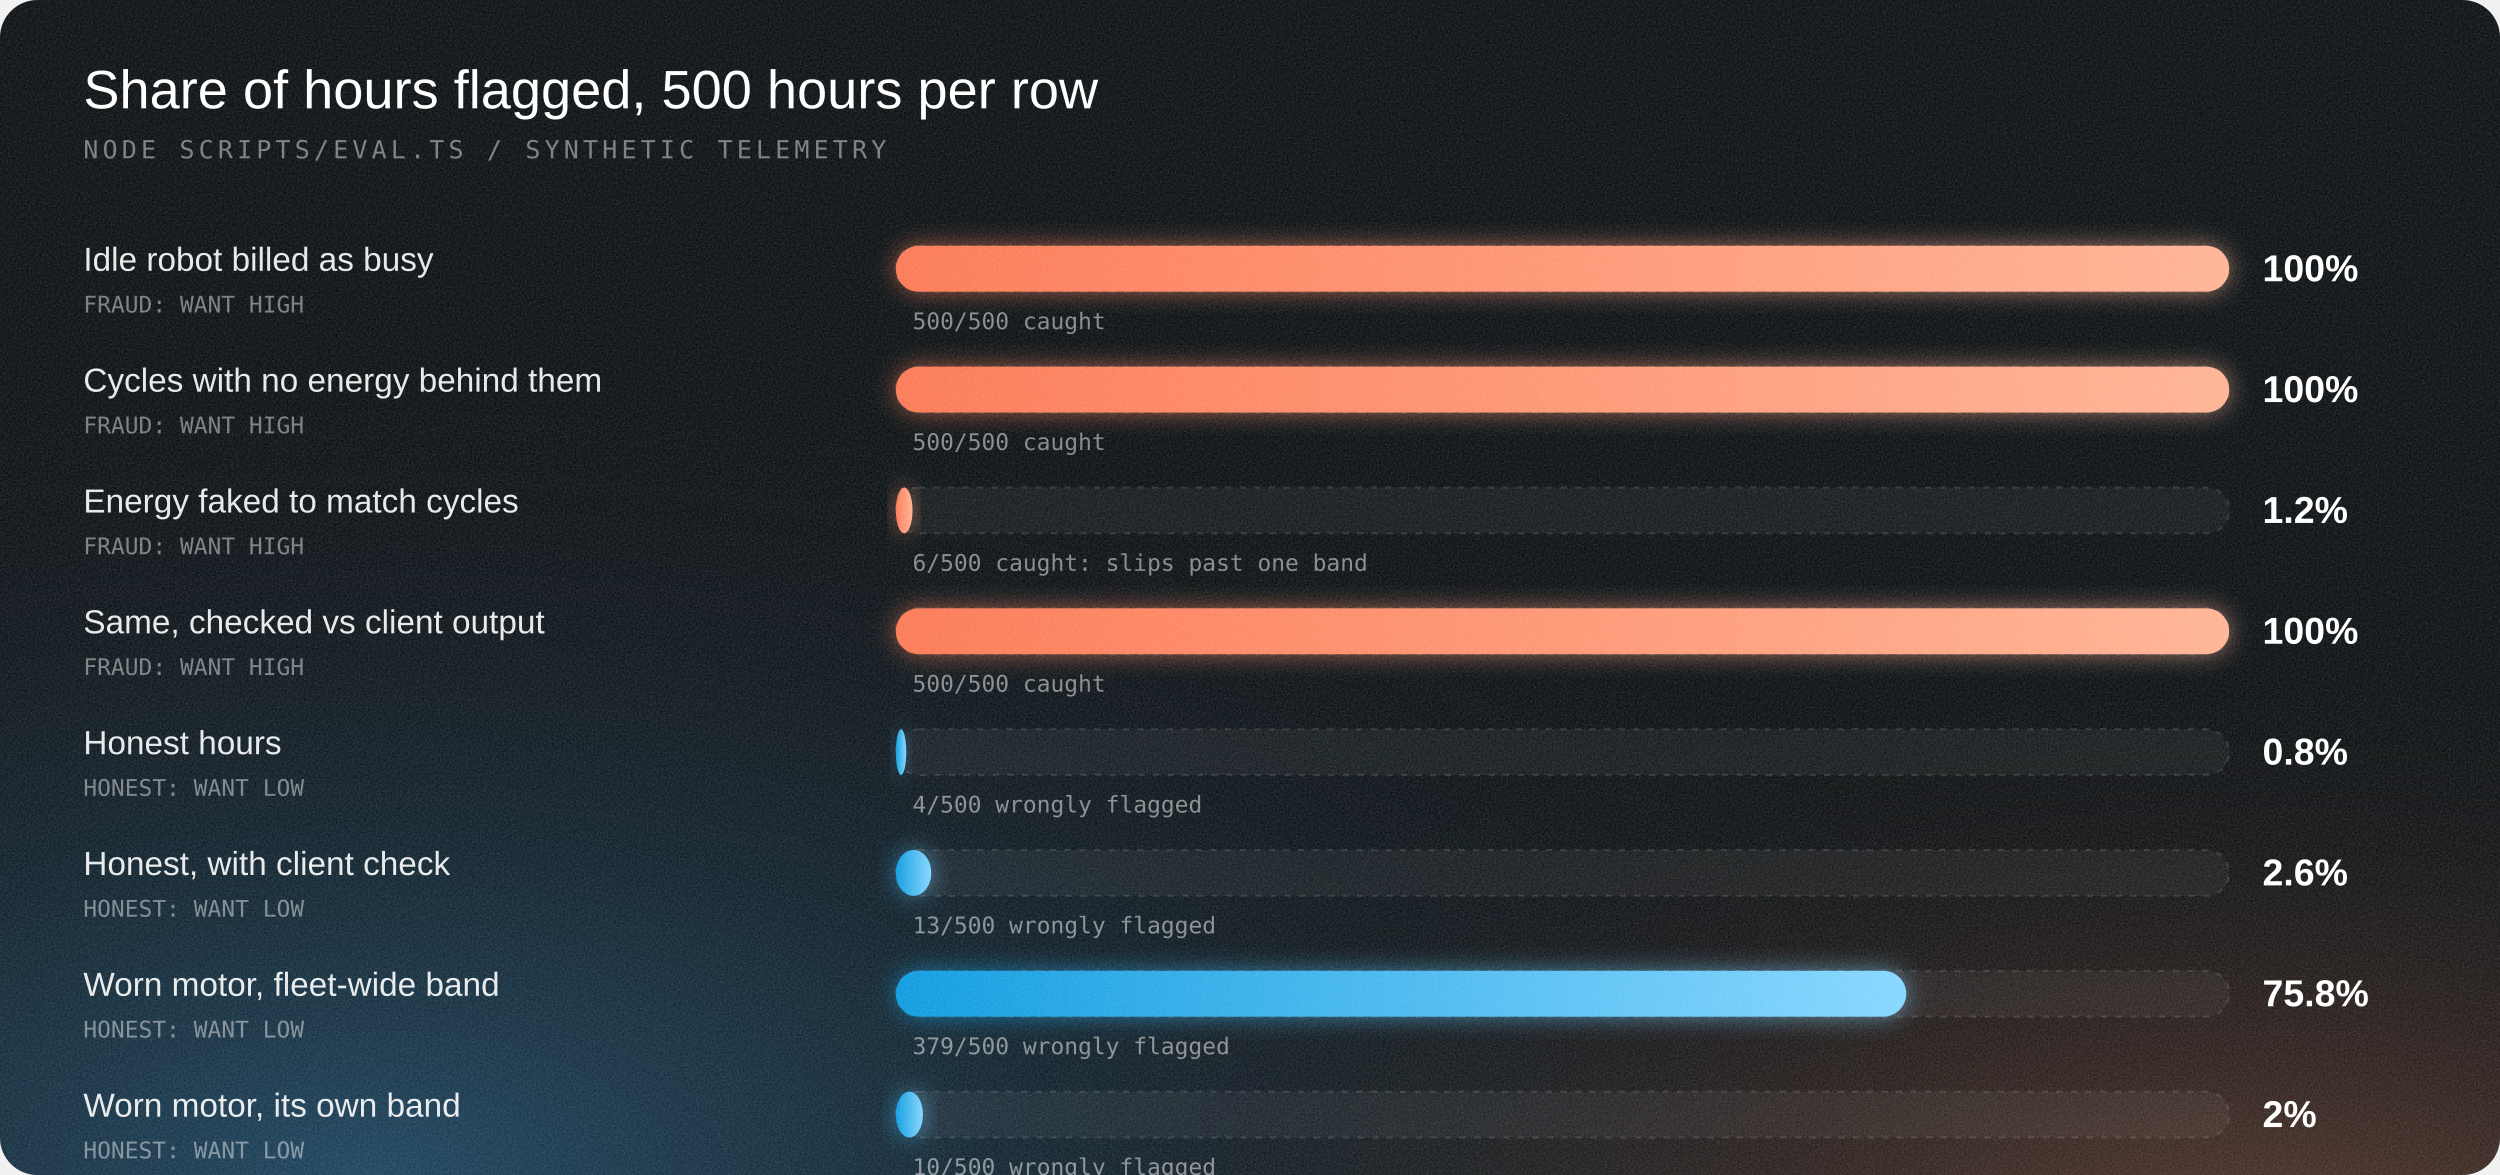
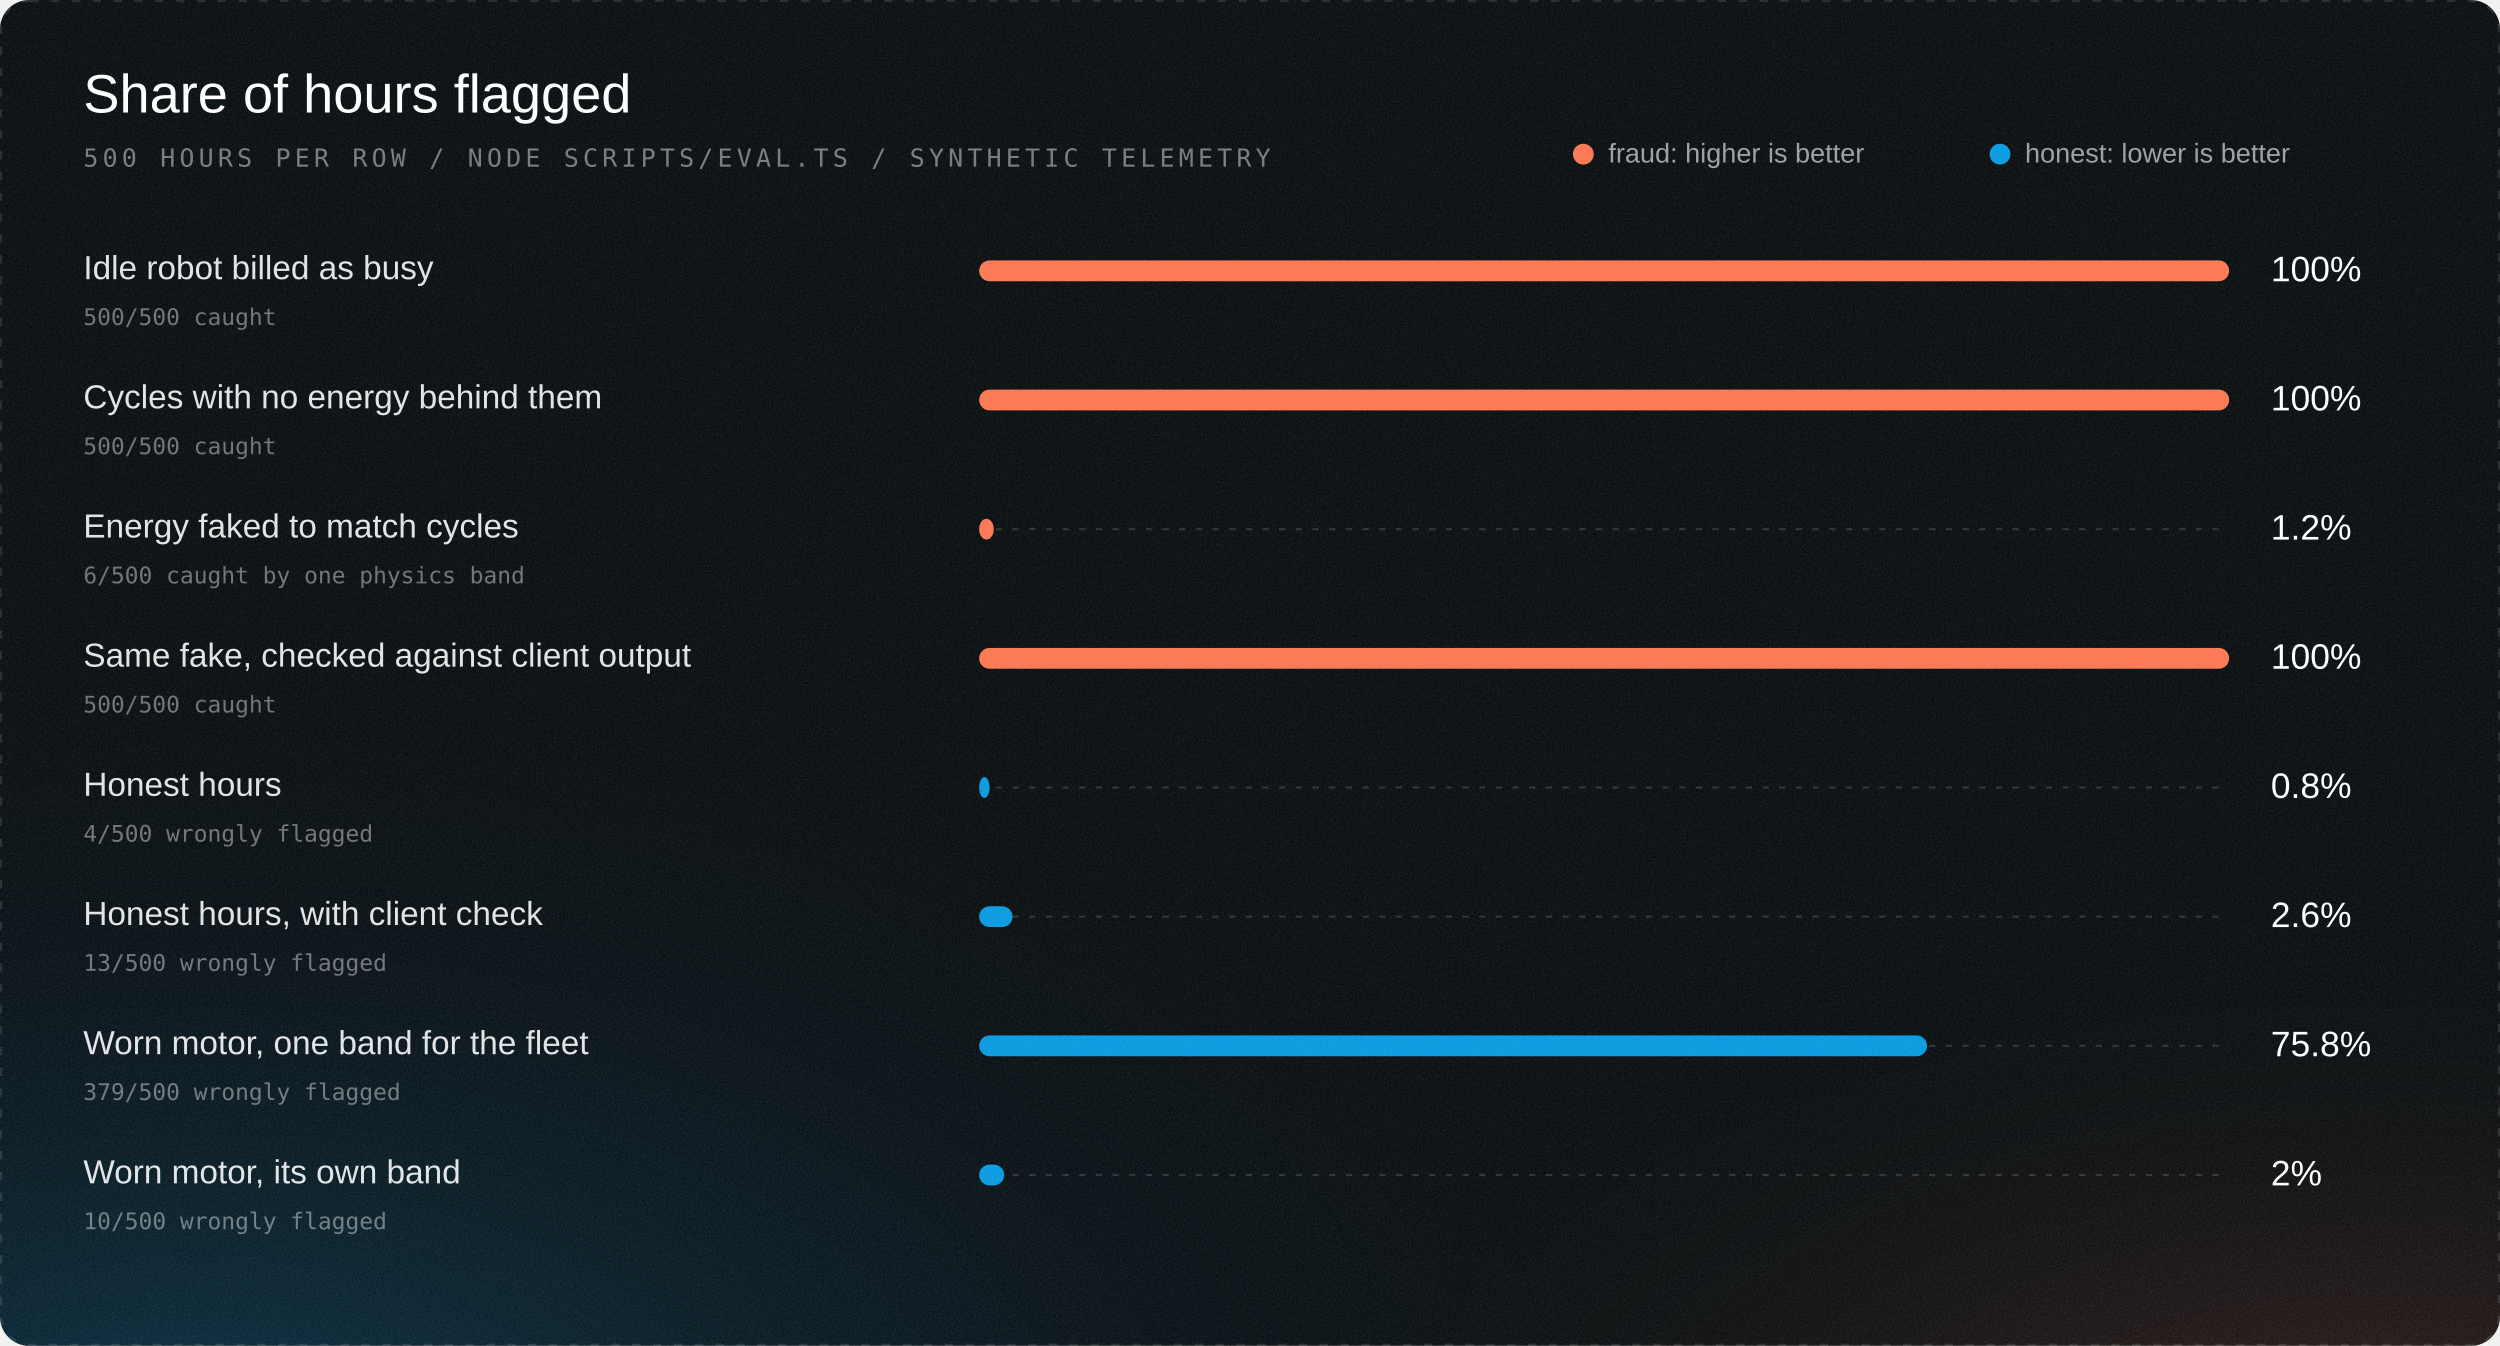
- <svg xmlns="http://www.w3.org/2000/svg" width="1200" height="564" viewBox="0 0 1200 564">
+ <svg xmlns="http://www.w3.org/2000/svg" width="1200" height="646" viewBox="0 0 1200 646">
  <defs>
    <filter id="grain">
      <feTurbulence type="fractalNoise" baseFrequency="1.1" numOctaves="3" stitchTiles="stitch" />
-       <feColorMatrix values="0 0 0 0 1 0 0 0 0 1 0 0 0 0 1 0 0 0 0.3 0" />
+       <feColorMatrix values="0 0 0 0 1 0 0 0 0 1 0 0 0 0 1 0 0 0 0.22 0" />
    </filter>
-     <filter id="glow" x="-50%" y="-50%" width="200%" height="200%">
-       <feGaussianBlur stdDeviation="6" />
-     </filter>
-     <radialGradient id="bgb" cx="15%" cy="100%" r="70%">
-       <stop offset="0" stop-color="#2A7FB8" stop-opacity="0.45" />
+     <radialGradient id="bgb" cx="8%" cy="110%" r="60%">
+       <stop offset="0" stop-color="#0297DE" stop-opacity="0.28" />
      <stop offset="1" stop-color="#02070A" stop-opacity="0" />
    </radialGradient>
-     <radialGradient id="bgo" cx="90%" cy="110%" r="55%">
-       <stop offset="0" stop-color="#E2774F" stop-opacity="0.4" />
+     <radialGradient id="bgo" cx="95%" cy="115%" r="45%">
+       <stop offset="0" stop-color="#FC734D" stop-opacity="0.25" />
      <stop offset="1" stop-color="#02070A" stop-opacity="0" />
    </radialGradient>
-     <linearGradient id="barO" x1="0" x2="1">
-       <stop offset="0" stop-color="#FC734D" />
-       <stop offset="1" stop-color="#FFB08F" />
-     </linearGradient>
-     <linearGradient id="barB" x1="0" x2="1">
-       <stop offset="0" stop-color="#0297DE" />
-       <stop offset="1" stop-color="#7FD4FF" />
-     </linearGradient>
  </defs>
-   <rect width="1200" height="564" rx="18" fill="#02070A" />
-   <rect width="1200" height="564" rx="18" fill="url(#bgb)" />
-   <rect width="1200" height="564" rx="18" fill="url(#bgo)" />
-   <text x="40" y="52" fill="#fff" font-family="Helvetica Neue, Arial, sans-serif" font-size="26" font-weight="300">Share of hours flagged, 500 hours per row</text>
-   <text x="40" y="76" fill="#ffffff" fill-opacity="0.45" font-family="Menlo, monospace" font-size="12" letter-spacing="2">NODE SCRIPTS/EVAL.TS  /  SYNTHETIC TELEMETRY</text>
-   <text x="40" y="130" fill="#fff" fill-opacity="0.9" font-family="Helvetica Neue, Arial, sans-serif" font-size="16">Idle robot billed as busy</text>
-   <text x="40" y="150" fill="#fff" fill-opacity="0.45" font-family="Menlo, monospace" font-size="11">FRAUD: WANT HIGH</text>
-   <rect x="430" y="118" width="640" height="22" rx="11" fill="#ffffff" fill-opacity="0.05" stroke="#ffffff" stroke-opacity="0.12" stroke-dasharray="3 4" />
-   <rect x="430" y="118" width="640" height="22" rx="11" fill="url(#barO)" filter="url(#glow)" opacity="0.6" />
-   <rect x="430" y="118" width="640" height="22" rx="11" fill="url(#barO)" />
-   <text x="1086" y="135" fill="#fff" font-family="Helvetica Neue, Arial, sans-serif" font-size="18" font-weight="700">100%</text>
-   <text x="438" y="158" fill="#fff" fill-opacity="0.5" font-family="Menlo, monospace" font-size="11">500/500 caught</text>
-   <text x="40" y="188" fill="#fff" fill-opacity="0.9" font-family="Helvetica Neue, Arial, sans-serif" font-size="16">Cycles with no energy behind them</text>
-   <text x="40" y="208" fill="#fff" fill-opacity="0.45" font-family="Menlo, monospace" font-size="11">FRAUD: WANT HIGH</text>
-   <rect x="430" y="176" width="640" height="22" rx="11" fill="#ffffff" fill-opacity="0.05" stroke="#ffffff" stroke-opacity="0.12" stroke-dasharray="3 4" />
-   <rect x="430" y="176" width="640" height="22" rx="11" fill="url(#barO)" filter="url(#glow)" opacity="0.6" />
-   <rect x="430" y="176" width="640" height="22" rx="11" fill="url(#barO)" />
-   <text x="1086" y="193" fill="#fff" font-family="Helvetica Neue, Arial, sans-serif" font-size="18" font-weight="700">100%</text>
-   <text x="438" y="216" fill="#fff" fill-opacity="0.5" font-family="Menlo, monospace" font-size="11">500/500 caught</text>
-   <text x="40" y="246" fill="#fff" fill-opacity="0.9" font-family="Helvetica Neue, Arial, sans-serif" font-size="16">Energy faked to match cycles</text>
-   <text x="40" y="266" fill="#fff" fill-opacity="0.45" font-family="Menlo, monospace" font-size="11">FRAUD: WANT HIGH</text>
-   <rect x="430" y="234" width="640" height="22" rx="11" fill="#ffffff" fill-opacity="0.05" stroke="#ffffff" stroke-opacity="0.12" stroke-dasharray="3 4" />
-   <rect x="430" y="234" width="8" height="22" rx="11" fill="url(#barO)" filter="url(#glow)" opacity="0.6" />
-   <rect x="430" y="234" width="8" height="22" rx="11" fill="url(#barO)" />
-   <text x="1086" y="251" fill="#fff" font-family="Helvetica Neue, Arial, sans-serif" font-size="18" font-weight="700">1.2%</text>
-   <text x="438" y="274" fill="#fff" fill-opacity="0.5" font-family="Menlo, monospace" font-size="11">6/500 caught: slips past one band</text>
-   <text x="40" y="304" fill="#fff" fill-opacity="0.9" font-family="Helvetica Neue, Arial, sans-serif" font-size="16">Same, checked vs client output</text>
-   <text x="40" y="324" fill="#fff" fill-opacity="0.45" font-family="Menlo, monospace" font-size="11">FRAUD: WANT HIGH</text>
-   <rect x="430" y="292" width="640" height="22" rx="11" fill="#ffffff" fill-opacity="0.05" stroke="#ffffff" stroke-opacity="0.12" stroke-dasharray="3 4" />
-   <rect x="430" y="292" width="640" height="22" rx="11" fill="url(#barO)" filter="url(#glow)" opacity="0.6" />
-   <rect x="430" y="292" width="640" height="22" rx="11" fill="url(#barO)" />
-   <text x="1086" y="309" fill="#fff" font-family="Helvetica Neue, Arial, sans-serif" font-size="18" font-weight="700">100%</text>
-   <text x="438" y="332" fill="#fff" fill-opacity="0.5" font-family="Menlo, monospace" font-size="11">500/500 caught</text>
-   <text x="40" y="362" fill="#fff" fill-opacity="0.9" font-family="Helvetica Neue, Arial, sans-serif" font-size="16">Honest hours</text>
-   <text x="40" y="382" fill="#fff" fill-opacity="0.45" font-family="Menlo, monospace" font-size="11">HONEST: WANT LOW</text>
-   <rect x="430" y="350" width="640" height="22" rx="11" fill="#ffffff" fill-opacity="0.05" stroke="#ffffff" stroke-opacity="0.12" stroke-dasharray="3 4" />
-   <rect x="430" y="350" width="5" height="22" rx="11" fill="url(#barB)" filter="url(#glow)" opacity="0.6" />
-   <rect x="430" y="350" width="5" height="22" rx="11" fill="url(#barB)" />
-   <text x="1086" y="367" fill="#fff" font-family="Helvetica Neue, Arial, sans-serif" font-size="18" font-weight="700">0.8%</text>
-   <text x="438" y="390" fill="#fff" fill-opacity="0.5" font-family="Menlo, monospace" font-size="11">4/500 wrongly flagged</text>
-   <text x="40" y="420" fill="#fff" fill-opacity="0.9" font-family="Helvetica Neue, Arial, sans-serif" font-size="16">Honest, with client check</text>
-   <text x="40" y="440" fill="#fff" fill-opacity="0.45" font-family="Menlo, monospace" font-size="11">HONEST: WANT LOW</text>
-   <rect x="430" y="408" width="640" height="22" rx="11" fill="#ffffff" fill-opacity="0.05" stroke="#ffffff" stroke-opacity="0.12" stroke-dasharray="3 4" />
-   <rect x="430" y="408" width="17" height="22" rx="11" fill="url(#barB)" filter="url(#glow)" opacity="0.6" />
-   <rect x="430" y="408" width="17" height="22" rx="11" fill="url(#barB)" />
-   <text x="1086" y="425" fill="#fff" font-family="Helvetica Neue, Arial, sans-serif" font-size="18" font-weight="700">2.6%</text>
-   <text x="438" y="448" fill="#fff" fill-opacity="0.5" font-family="Menlo, monospace" font-size="11">13/500 wrongly flagged</text>
-   <text x="40" y="478" fill="#fff" fill-opacity="0.9" font-family="Helvetica Neue, Arial, sans-serif" font-size="16">Worn motor, fleet-wide band</text>
-   <text x="40" y="498" fill="#fff" fill-opacity="0.45" font-family="Menlo, monospace" font-size="11">HONEST: WANT LOW</text>
-   <rect x="430" y="466" width="640" height="22" rx="11" fill="#ffffff" fill-opacity="0.05" stroke="#ffffff" stroke-opacity="0.12" stroke-dasharray="3 4" />
-   <rect x="430" y="466" width="485" height="22" rx="11" fill="url(#barB)" filter="url(#glow)" opacity="0.6" />
-   <rect x="430" y="466" width="485" height="22" rx="11" fill="url(#barB)" />
-   <text x="1086" y="483" fill="#fff" font-family="Helvetica Neue, Arial, sans-serif" font-size="18" font-weight="700">75.8%</text>
-   <text x="438" y="506" fill="#fff" fill-opacity="0.5" font-family="Menlo, monospace" font-size="11">379/500 wrongly flagged</text>
-   <text x="40" y="536" fill="#fff" fill-opacity="0.9" font-family="Helvetica Neue, Arial, sans-serif" font-size="16">Worn motor, its own band</text>
-   <text x="40" y="556" fill="#fff" fill-opacity="0.45" font-family="Menlo, monospace" font-size="11">HONEST: WANT LOW</text>
-   <rect x="430" y="524" width="640" height="22" rx="11" fill="#ffffff" fill-opacity="0.05" stroke="#ffffff" stroke-opacity="0.12" stroke-dasharray="3 4" />
-   <rect x="430" y="524" width="13" height="22" rx="11" fill="url(#barB)" filter="url(#glow)" opacity="0.6" />
-   <rect x="430" y="524" width="13" height="22" rx="11" fill="url(#barB)" />
-   <text x="1086" y="541" fill="#fff" font-family="Helvetica Neue, Arial, sans-serif" font-size="18" font-weight="700">2%</text>
-   <text x="438" y="564" fill="#fff" fill-opacity="0.5" font-family="Menlo, monospace" font-size="11">10/500 wrongly flagged</text>
-   <rect width="1200" height="564" rx="18" filter="url(#grain)" opacity="0.6" />
+   <rect width="1200" height="646" rx="14" fill="#02070A" />
+   <rect width="1200" height="646" rx="14" fill="url(#bgb)" />
+   <rect width="1200" height="646" rx="14" fill="url(#bgo)" />
+   <rect x="0.5" y="0.5" width="1199" height="645" rx="14" fill="none" stroke="#fff" stroke-opacity="0.12" stroke-dasharray="4 6" />
+   <text x="40" y="54" fill="#fff" font-family="Red Hat Display, Helvetica Neue, Arial, sans-serif" font-size="26" font-weight="300">Share of hours flagged</text>
+   <text x="40" y="80" fill="#fff" fill-opacity="0.45" font-family="Menlo, monospace" font-size="12" letter-spacing="2">500 HOURS PER ROW  /  NODE SCRIPTS/EVAL.TS  /  SYNTHETIC TELEMETRY</text>
+   <circle cx="760" cy="74" r="5" fill="#FC734D" />
+   <text x="772" y="78" fill="#fff" fill-opacity="0.6" font-family="Red Hat Display, Helvetica Neue, Arial, sans-serif" font-size="13">fraud: higher is better</text>
+   <circle cx="960" cy="74" r="5" fill="#0297DE" />
+   <text x="972" y="78" fill="#fff" fill-opacity="0.6" font-family="Red Hat Display, Helvetica Neue, Arial, sans-serif" font-size="13">honest: lower is better</text>
+   <text x="40" y="134" fill="#fff" fill-opacity="0.88" font-family="Red Hat Display, Helvetica Neue, Arial, sans-serif" font-size="16">Idle robot billed as busy</text>
+   <text x="40" y="156" fill="#fff" fill-opacity="0.42" font-family="Menlo, monospace" font-size="11">500/500 caught</text>
+   <line x1="470" y1="130" x2="1070" y2="130" stroke="#fff" stroke-opacity="0.15" stroke-dasharray="3 5" />
+   <rect x="470" y="125" width="600" height="10" rx="5" fill="#FC734D" />
+   <text x="1090" y="135" fill="#fff" font-family="Red Hat Display, Helvetica Neue, Arial, sans-serif" font-size="17" font-weight="500">100%</text>
+   <text x="40" y="196" fill="#fff" fill-opacity="0.88" font-family="Red Hat Display, Helvetica Neue, Arial, sans-serif" font-size="16">Cycles with no energy behind them</text>
+   <text x="40" y="218" fill="#fff" fill-opacity="0.42" font-family="Menlo, monospace" font-size="11">500/500 caught</text>
+   <line x1="470" y1="192" x2="1070" y2="192" stroke="#fff" stroke-opacity="0.15" stroke-dasharray="3 5" />
+   <rect x="470" y="187" width="600" height="10" rx="5" fill="#FC734D" />
+   <text x="1090" y="197" fill="#fff" font-family="Red Hat Display, Helvetica Neue, Arial, sans-serif" font-size="17" font-weight="500">100%</text>
+   <text x="40" y="258" fill="#fff" fill-opacity="0.88" font-family="Red Hat Display, Helvetica Neue, Arial, sans-serif" font-size="16">Energy faked to match cycles</text>
+   <text x="40" y="280" fill="#fff" fill-opacity="0.42" font-family="Menlo, monospace" font-size="11">6/500 caught by one physics band</text>
+   <line x1="470" y1="254" x2="1070" y2="254" stroke="#fff" stroke-opacity="0.15" stroke-dasharray="3 5" />
+   <rect x="470" y="249" width="7" height="10" rx="5" fill="#FC734D" />
+   <text x="1090" y="259" fill="#fff" font-family="Red Hat Display, Helvetica Neue, Arial, sans-serif" font-size="17" font-weight="500">1.2%</text>
+   <text x="40" y="320" fill="#fff" fill-opacity="0.88" font-family="Red Hat Display, Helvetica Neue, Arial, sans-serif" font-size="16">Same fake, checked against client output</text>
+   <text x="40" y="342" fill="#fff" fill-opacity="0.42" font-family="Menlo, monospace" font-size="11">500/500 caught</text>
+   <line x1="470" y1="316" x2="1070" y2="316" stroke="#fff" stroke-opacity="0.15" stroke-dasharray="3 5" />
+   <rect x="470" y="311" width="600" height="10" rx="5" fill="#FC734D" />
+   <text x="1090" y="321" fill="#fff" font-family="Red Hat Display, Helvetica Neue, Arial, sans-serif" font-size="17" font-weight="500">100%</text>
+   <text x="40" y="382" fill="#fff" fill-opacity="0.88" font-family="Red Hat Display, Helvetica Neue, Arial, sans-serif" font-size="16">Honest hours</text>
+   <text x="40" y="404" fill="#fff" fill-opacity="0.42" font-family="Menlo, monospace" font-size="11">4/500 wrongly flagged</text>
+   <line x1="470" y1="378" x2="1070" y2="378" stroke="#fff" stroke-opacity="0.15" stroke-dasharray="3 5" />
+   <rect x="470" y="373" width="5" height="10" rx="5" fill="#0297DE" />
+   <text x="1090" y="383" fill="#fff" font-family="Red Hat Display, Helvetica Neue, Arial, sans-serif" font-size="17" font-weight="500">0.8%</text>
+   <text x="40" y="444" fill="#fff" fill-opacity="0.88" font-family="Red Hat Display, Helvetica Neue, Arial, sans-serif" font-size="16">Honest hours, with client check</text>
+   <text x="40" y="466" fill="#fff" fill-opacity="0.42" font-family="Menlo, monospace" font-size="11">13/500 wrongly flagged</text>
+   <line x1="470" y1="440" x2="1070" y2="440" stroke="#fff" stroke-opacity="0.15" stroke-dasharray="3 5" />
+   <rect x="470" y="435" width="16" height="10" rx="5" fill="#0297DE" />
+   <text x="1090" y="445" fill="#fff" font-family="Red Hat Display, Helvetica Neue, Arial, sans-serif" font-size="17" font-weight="500">2.6%</text>
+   <text x="40" y="506" fill="#fff" fill-opacity="0.88" font-family="Red Hat Display, Helvetica Neue, Arial, sans-serif" font-size="16">Worn motor, one band for the fleet</text>
+   <text x="40" y="528" fill="#fff" fill-opacity="0.42" font-family="Menlo, monospace" font-size="11">379/500 wrongly flagged</text>
+   <line x1="470" y1="502" x2="1070" y2="502" stroke="#fff" stroke-opacity="0.15" stroke-dasharray="3 5" />
+   <rect x="470" y="497" width="455" height="10" rx="5" fill="#0297DE" />
+   <text x="1090" y="507" fill="#fff" font-family="Red Hat Display, Helvetica Neue, Arial, sans-serif" font-size="17" font-weight="500">75.8%</text>
+   <text x="40" y="568" fill="#fff" fill-opacity="0.88" font-family="Red Hat Display, Helvetica Neue, Arial, sans-serif" font-size="16">Worn motor, its own band</text>
+   <text x="40" y="590" fill="#fff" fill-opacity="0.42" font-family="Menlo, monospace" font-size="11">10/500 wrongly flagged</text>
+   <line x1="470" y1="564" x2="1070" y2="564" stroke="#fff" stroke-opacity="0.15" stroke-dasharray="3 5" />
+   <rect x="470" y="559" width="12" height="10" rx="5" fill="#0297DE" />
+   <text x="1090" y="569" fill="#fff" font-family="Red Hat Display, Helvetica Neue, Arial, sans-serif" font-size="17" font-weight="500">2%</text>
+   <rect width="1200" height="646" rx="14" filter="url(#grain)" opacity="0.5" />
</svg>
